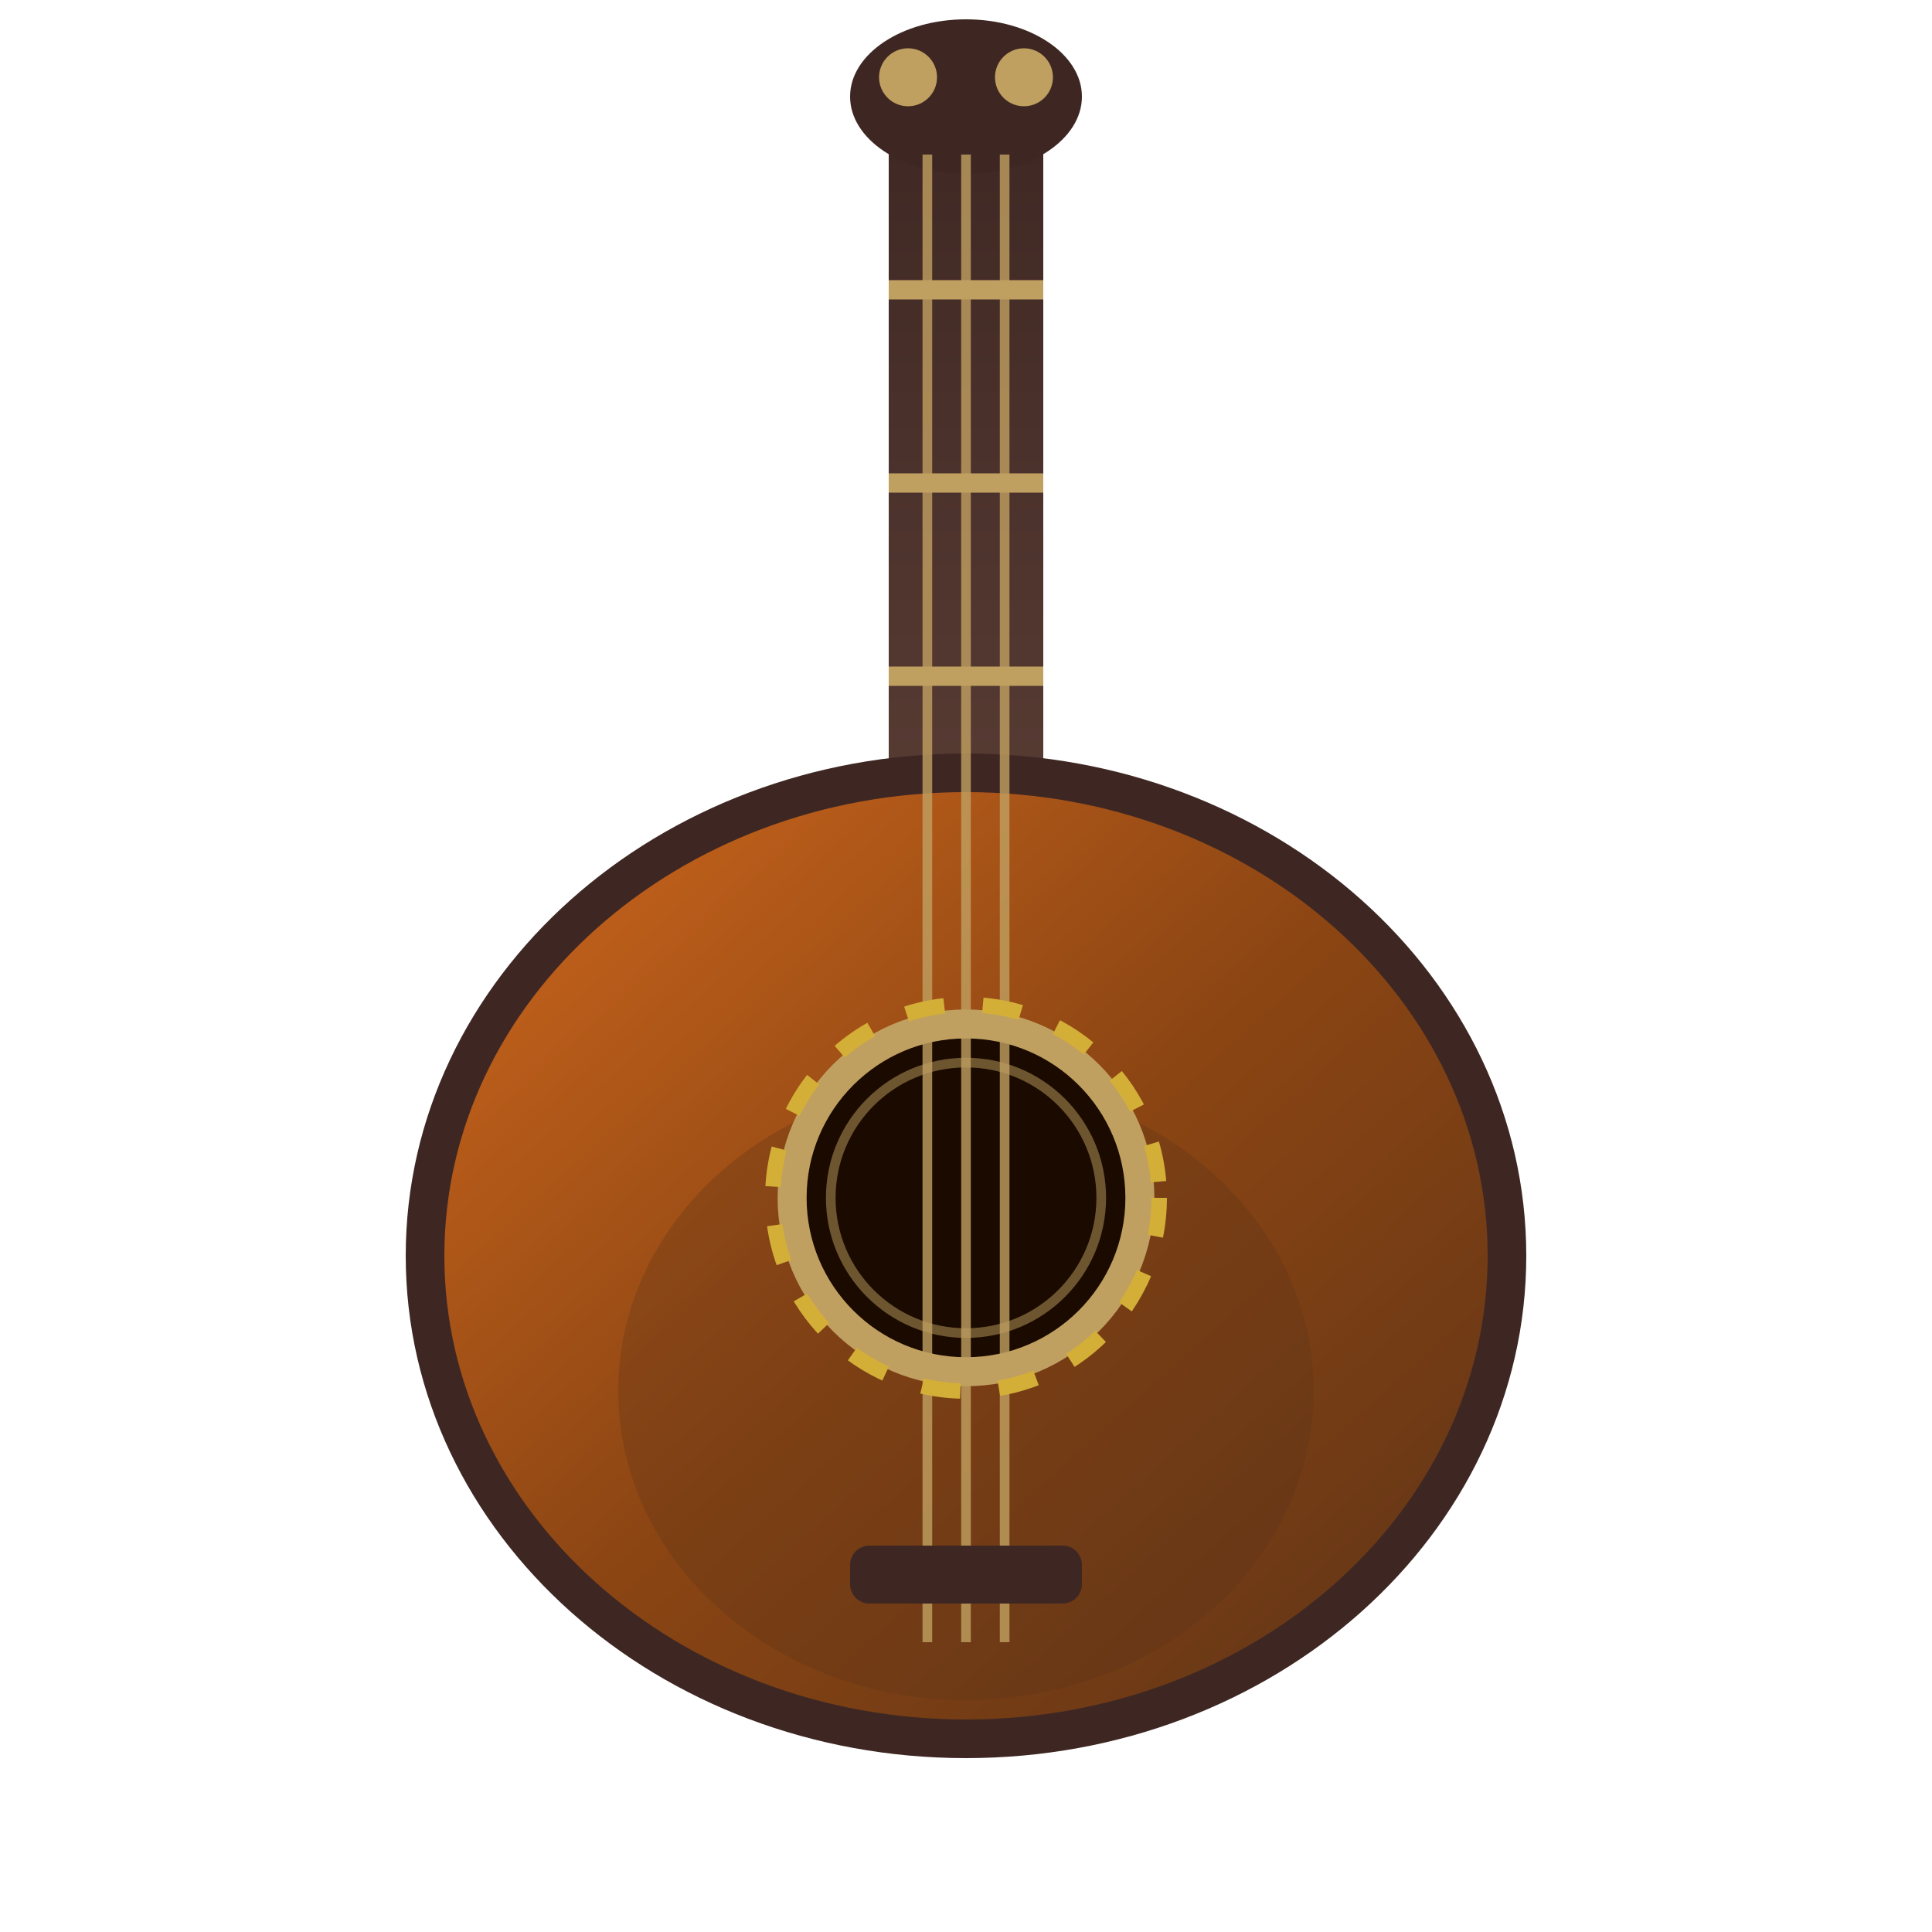
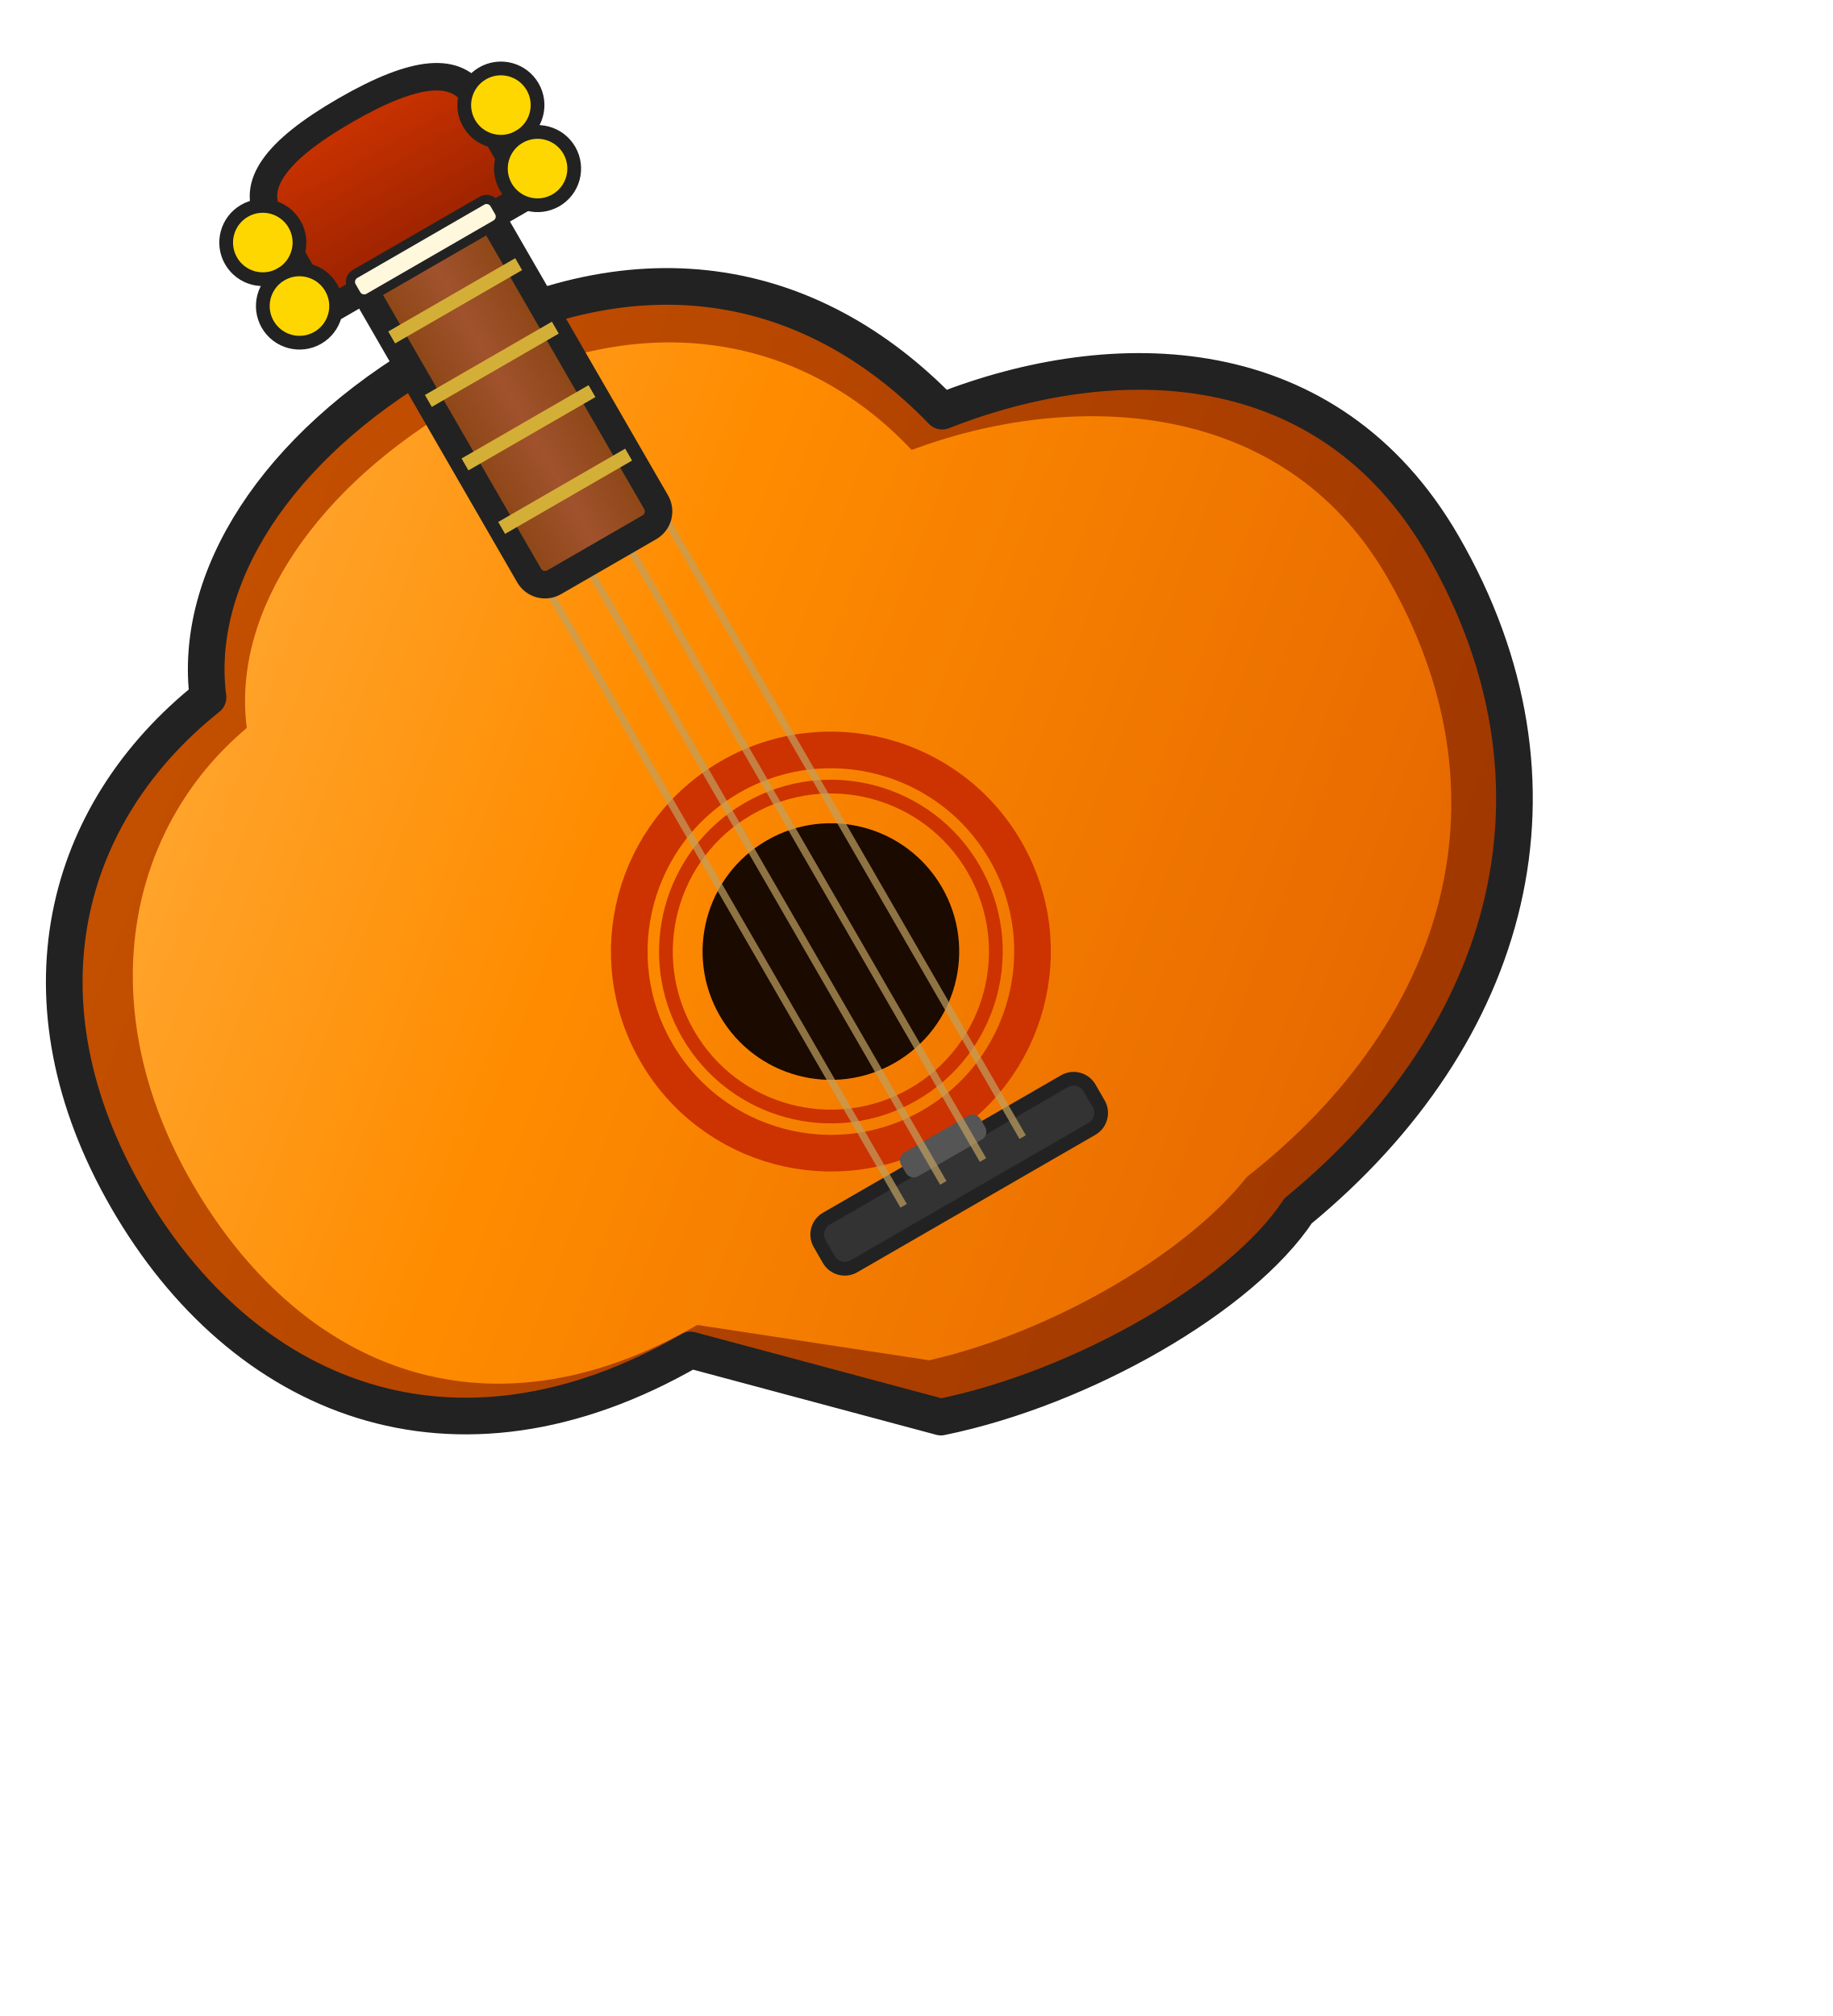
- <svg xmlns="http://www.w3.org/2000/svg" viewBox="0 0 100 100" width="100" height="100">
+ <svg xmlns="http://www.w3.org/2000/svg" viewBox="0 0 200 220" width="200" height="220">
  <defs>
-     <linearGradient id="guitarBody" x1="0" y1="0" x2="1" y2="1">
-       <stop offset="0%" stop-color="#D2691E" />
-       <stop offset="50%" stop-color="#8B4513" />
-       <stop offset="100%" stop-color="#5C3317" />
+     <linearGradient id="bodyGrad" x1="0" y1="0" x2="1" y2="1">
+       <stop offset="0%" stop-color="#FFB347" />
+       <stop offset="40%" stop-color="#FF8C00" />
+       <stop offset="100%" stop-color="#E06000" />
    </linearGradient>
-     <linearGradient id="guitarNeck" x1="0" y1="0" x2="0" y2="1">
-       <stop offset="0%" stop-color="#3E2723" />
-       <stop offset="100%" stop-color="#5D4037" />
+     <linearGradient id="bodyEdge" x1="0" y1="0" x2="1" y2="1">
+       <stop offset="0%" stop-color="#CC5500" />
+       <stop offset="100%" stop-color="#993300" />
+     </linearGradient>
+     <linearGradient id="neckGrad" x1="0" y1="0" x2="1" y2="0">
+       <stop offset="0%" stop-color="#8B4513" />
+       <stop offset="50%" stop-color="#A0522D" />
+       <stop offset="100%" stop-color="#8B4513" />
+     </linearGradient>
+     <linearGradient id="headGrad" x1="0" y1="0" x2="0" y2="1">
+       <stop offset="0%" stop-color="#CC3300" />
+       <stop offset="100%" stop-color="#992200" />
    </linearGradient>
  </defs>
-   <rect x="46" y="5" width="8" height="45" rx="2" fill="url(#guitarNeck)" />
-   <line x1="46" y1="15" x2="54" y2="15" stroke="#C0A060" stroke-width="1" />
-   <line x1="46" y1="25" x2="54" y2="25" stroke="#C0A060" stroke-width="1" />
-   <line x1="46" y1="35" x2="54" y2="35" stroke="#C0A060" stroke-width="1" />
-   <ellipse cx="50" cy="5" rx="6" ry="4" fill="#3E2723" />
-   <circle cx="47" cy="4" r="1.5" fill="#C0A060" />
-   <circle cx="53" cy="4" r="1.5" fill="#C0A060" />
-   <ellipse cx="50" cy="65" rx="28" ry="25" fill="url(#guitarBody)" stroke="#3E2723" stroke-width="2" />
-   <ellipse cx="50" cy="72" rx="18" ry="16" fill="#5C3317" opacity="0.3" />
-   <circle cx="50" cy="62" r="9" fill="#1a0a00" stroke="#C0A060" stroke-width="1.5" />
-   <circle cx="50" cy="62" r="7" fill="none" stroke="#C0A060" stroke-width="0.5" opacity="0.5" />
-   <line x1="48" y1="8" x2="48" y2="85" stroke="#C0A060" stroke-width="0.5" opacity="0.8" />
-   <line x1="50" y1="8" x2="50" y2="85" stroke="#C0A060" stroke-width="0.5" opacity="0.8" />
-   <line x1="52" y1="8" x2="52" y2="85" stroke="#C0A060" stroke-width="0.5" opacity="0.8" />
-   <rect x="44" y="80" width="12" height="3" rx="1" fill="#3E2723" />
-   <circle cx="50" cy="62" r="10" fill="none" stroke="#D4AF37" stroke-width="0.8" stroke-dasharray="2,2" />
+   <g transform="translate(100,110) rotate(-30) translate(-100,-110)">
+     <path d="M60,130 C30,130 15,110 15,85 C15,60 30,45 50,42 C55,30 70,22 90,22 C115,22 130,35 135,55 C155,58 175,70 175,95 C175,125 155,145 125,150 C115,155 95,155 80,150 Z" fill="url(#bodyEdge)" stroke="#222" stroke-width="4" stroke-linejoin="round" />
+     <path d="M62,128 C35,128 22,110 22,87 C22,65 35,50 52,47 C57,35 72,28 90,28 C112,28 126,40 130,57 C148,60 168,72 168,95 C168,122 150,140 122,144 C112,148 95,148 82,144 Z" fill="url(#bodyGrad)" stroke="none" />
+     <circle cx="95" cy="100" r="22" fill="none" stroke="#CC3300" stroke-width="4" />
+     <circle cx="95" cy="100" r="18" fill="none" stroke="#CC3300" stroke-width="1.5" />
+     <circle cx="95" cy="100" r="14" fill="#1a0a00" />
+     <rect x="78" y="125" width="34" height="6" rx="2" fill="#333" stroke="#222" stroke-width="1.5" />
+     <rect x="90" y="123" width="10" height="3" rx="1" fill="#555" />
+     <line x1="88" y1="48" x2="88" y2="128" stroke="#C0A060" stroke-width="0.8" opacity="0.7" />
+     <line x1="93" y1="46" x2="93" y2="128" stroke="#C0A060" stroke-width="0.8" opacity="0.7" />
+     <line x1="98" y1="46" x2="98" y2="128" stroke="#C0A060" stroke-width="0.8" opacity="0.7" />
+     <line x1="103" y1="48" x2="103" y2="128" stroke="#C0A060" stroke-width="0.8" opacity="0.7" />
+     <rect x="87" y="10" width="16" height="40" rx="2" fill="url(#neckGrad)" stroke="#222" stroke-width="3" />
+     <line x1="87" y1="18" x2="103" y2="18" stroke="#D4AF37" stroke-width="1.5" />
+     <line x1="87" y1="26" x2="103" y2="26" stroke="#D4AF37" stroke-width="1.5" />
+     <line x1="87" y1="34" x2="103" y2="34" stroke="#D4AF37" stroke-width="1.5" />
+     <line x1="87" y1="42" x2="103" y2="42" stroke="#D4AF37" stroke-width="1.5" />
+     <path d="M82,12 L82,0 C82,-4 86,-6 95,-6 C104,-6 108,-4 108,0 L108,12 Z" fill="url(#headGrad)" stroke="#222" stroke-width="3" />
+     <circle cx="80" cy="2" r="4" fill="#FFD700" stroke="#222" stroke-width="1.5" />
+     <circle cx="80" cy="10" r="4" fill="#FFD700" stroke="#222" stroke-width="1.5" />
+     <circle cx="110" cy="2" r="4" fill="#FFD700" stroke="#222" stroke-width="1.5" />
+     <circle cx="110" cy="10" r="4" fill="#FFD700" stroke="#222" stroke-width="1.5" />
+     <rect x="86" y="10" width="18" height="3" rx="1" fill="#FFF8DC" stroke="#222" stroke-width="1" />
+   </g>
</svg>
